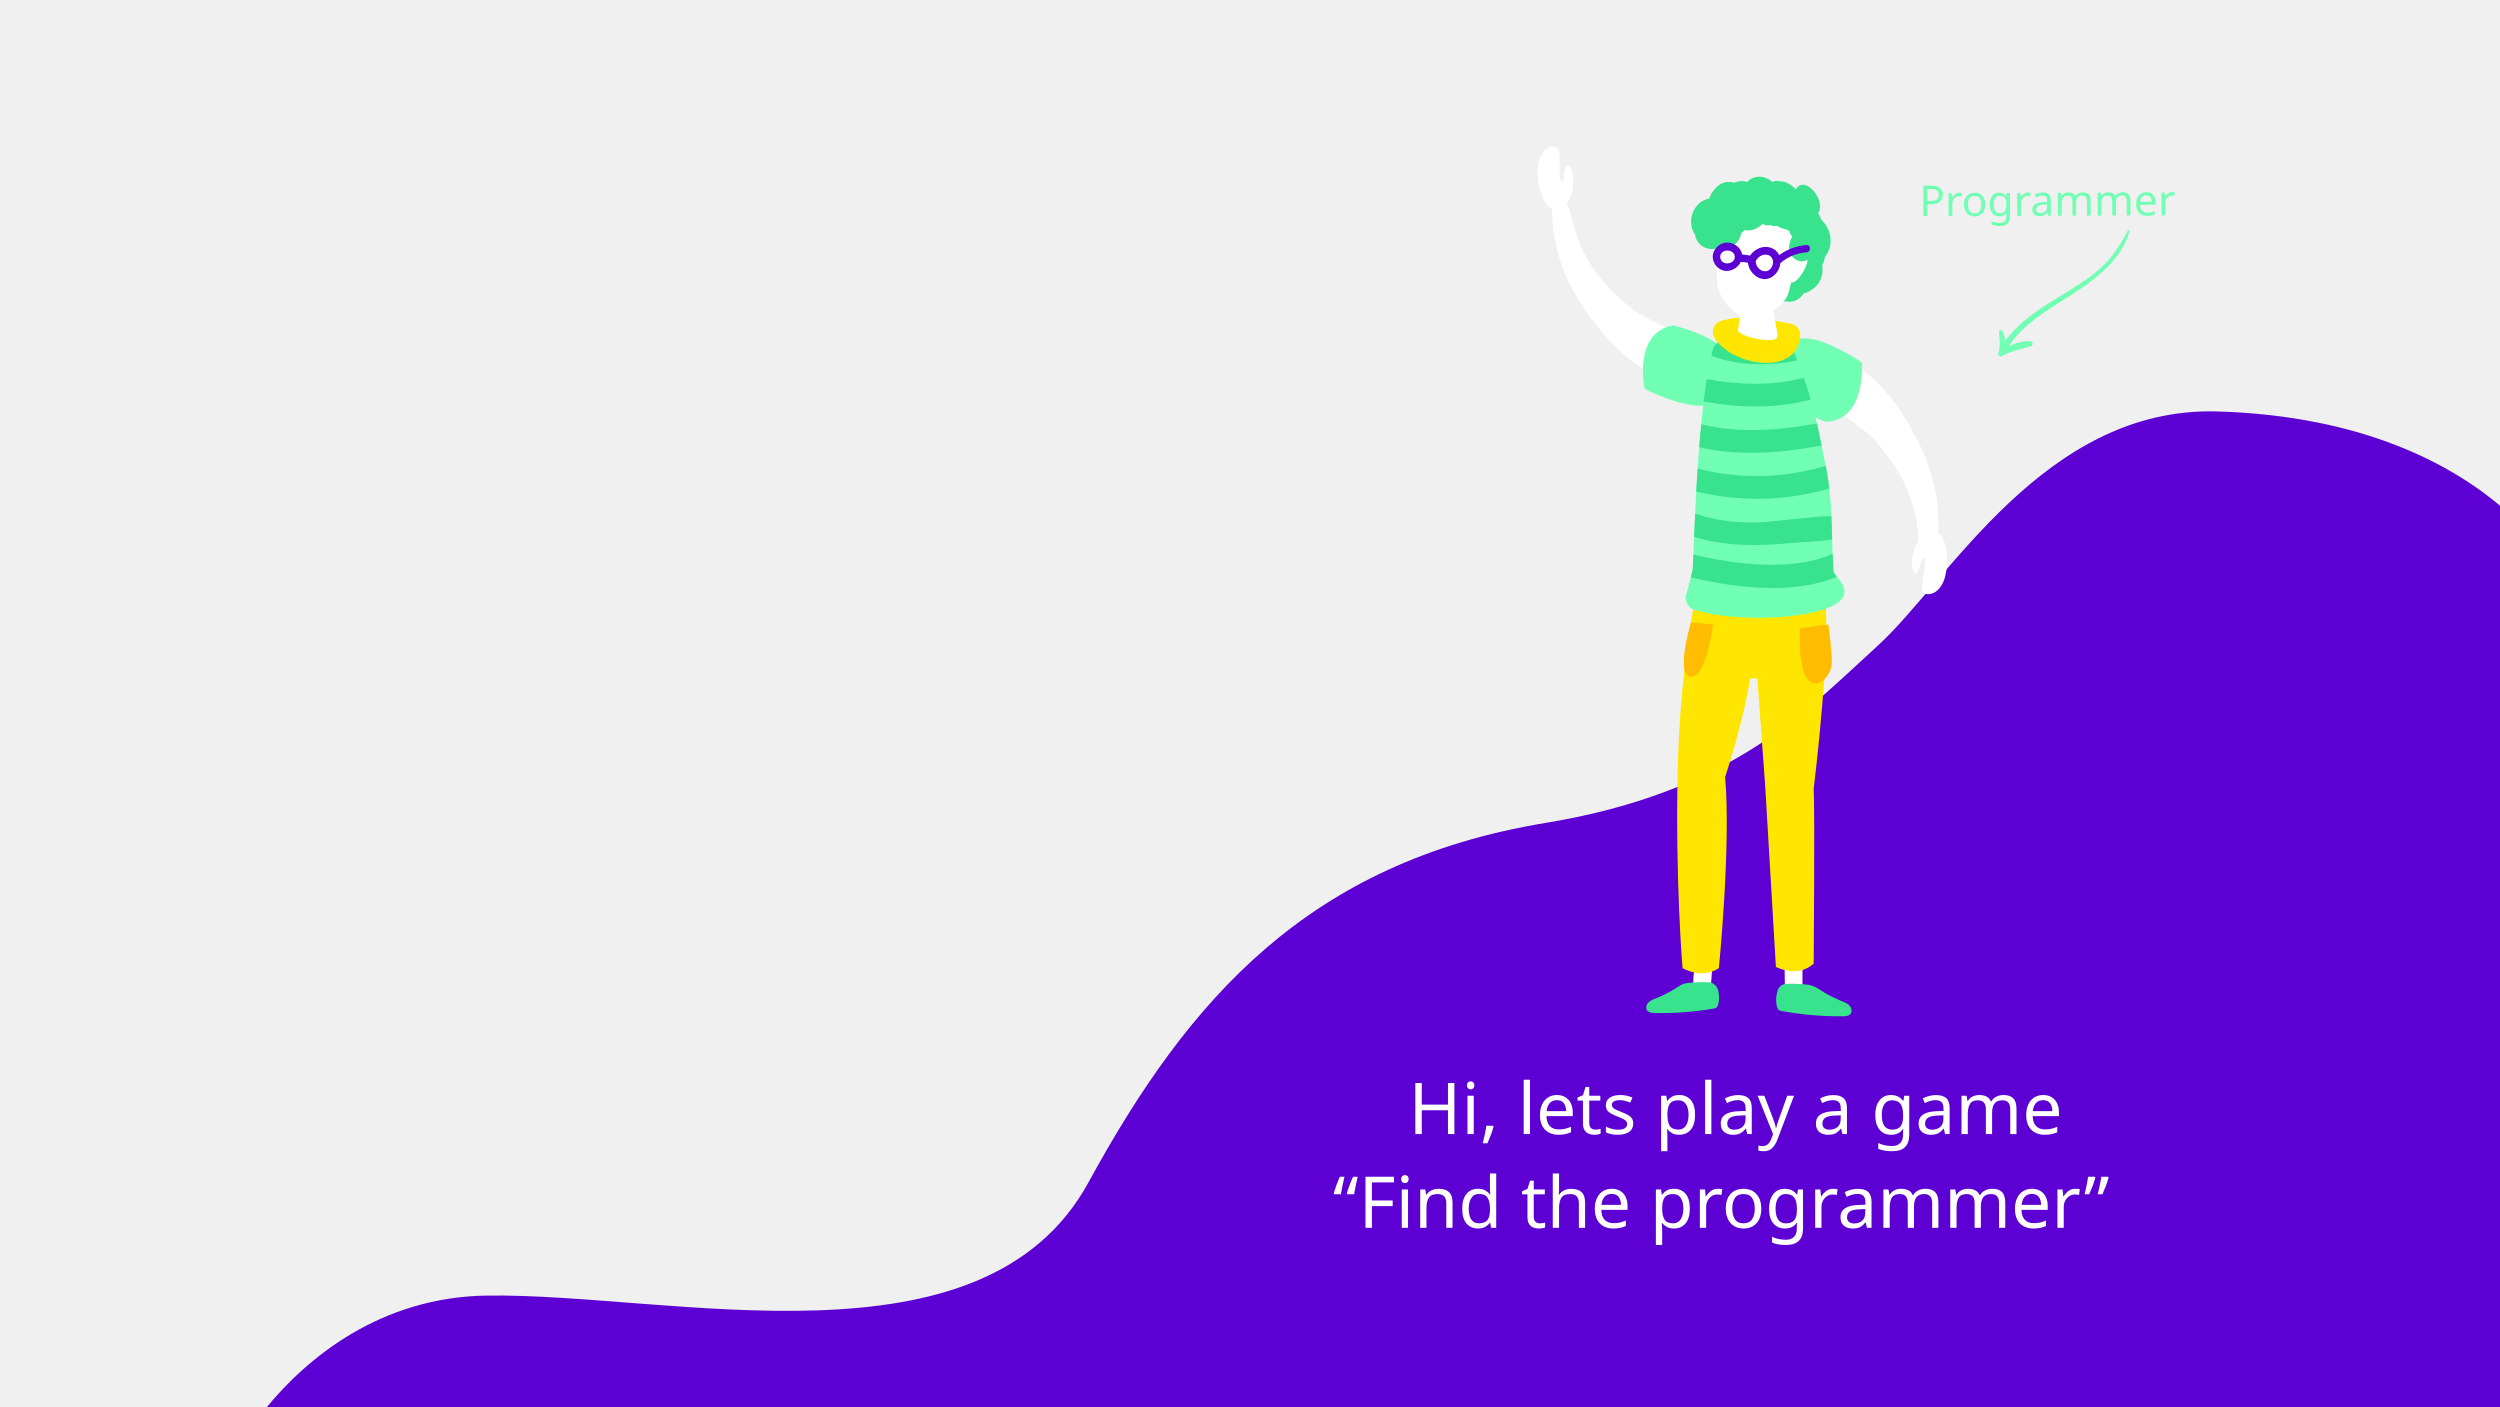
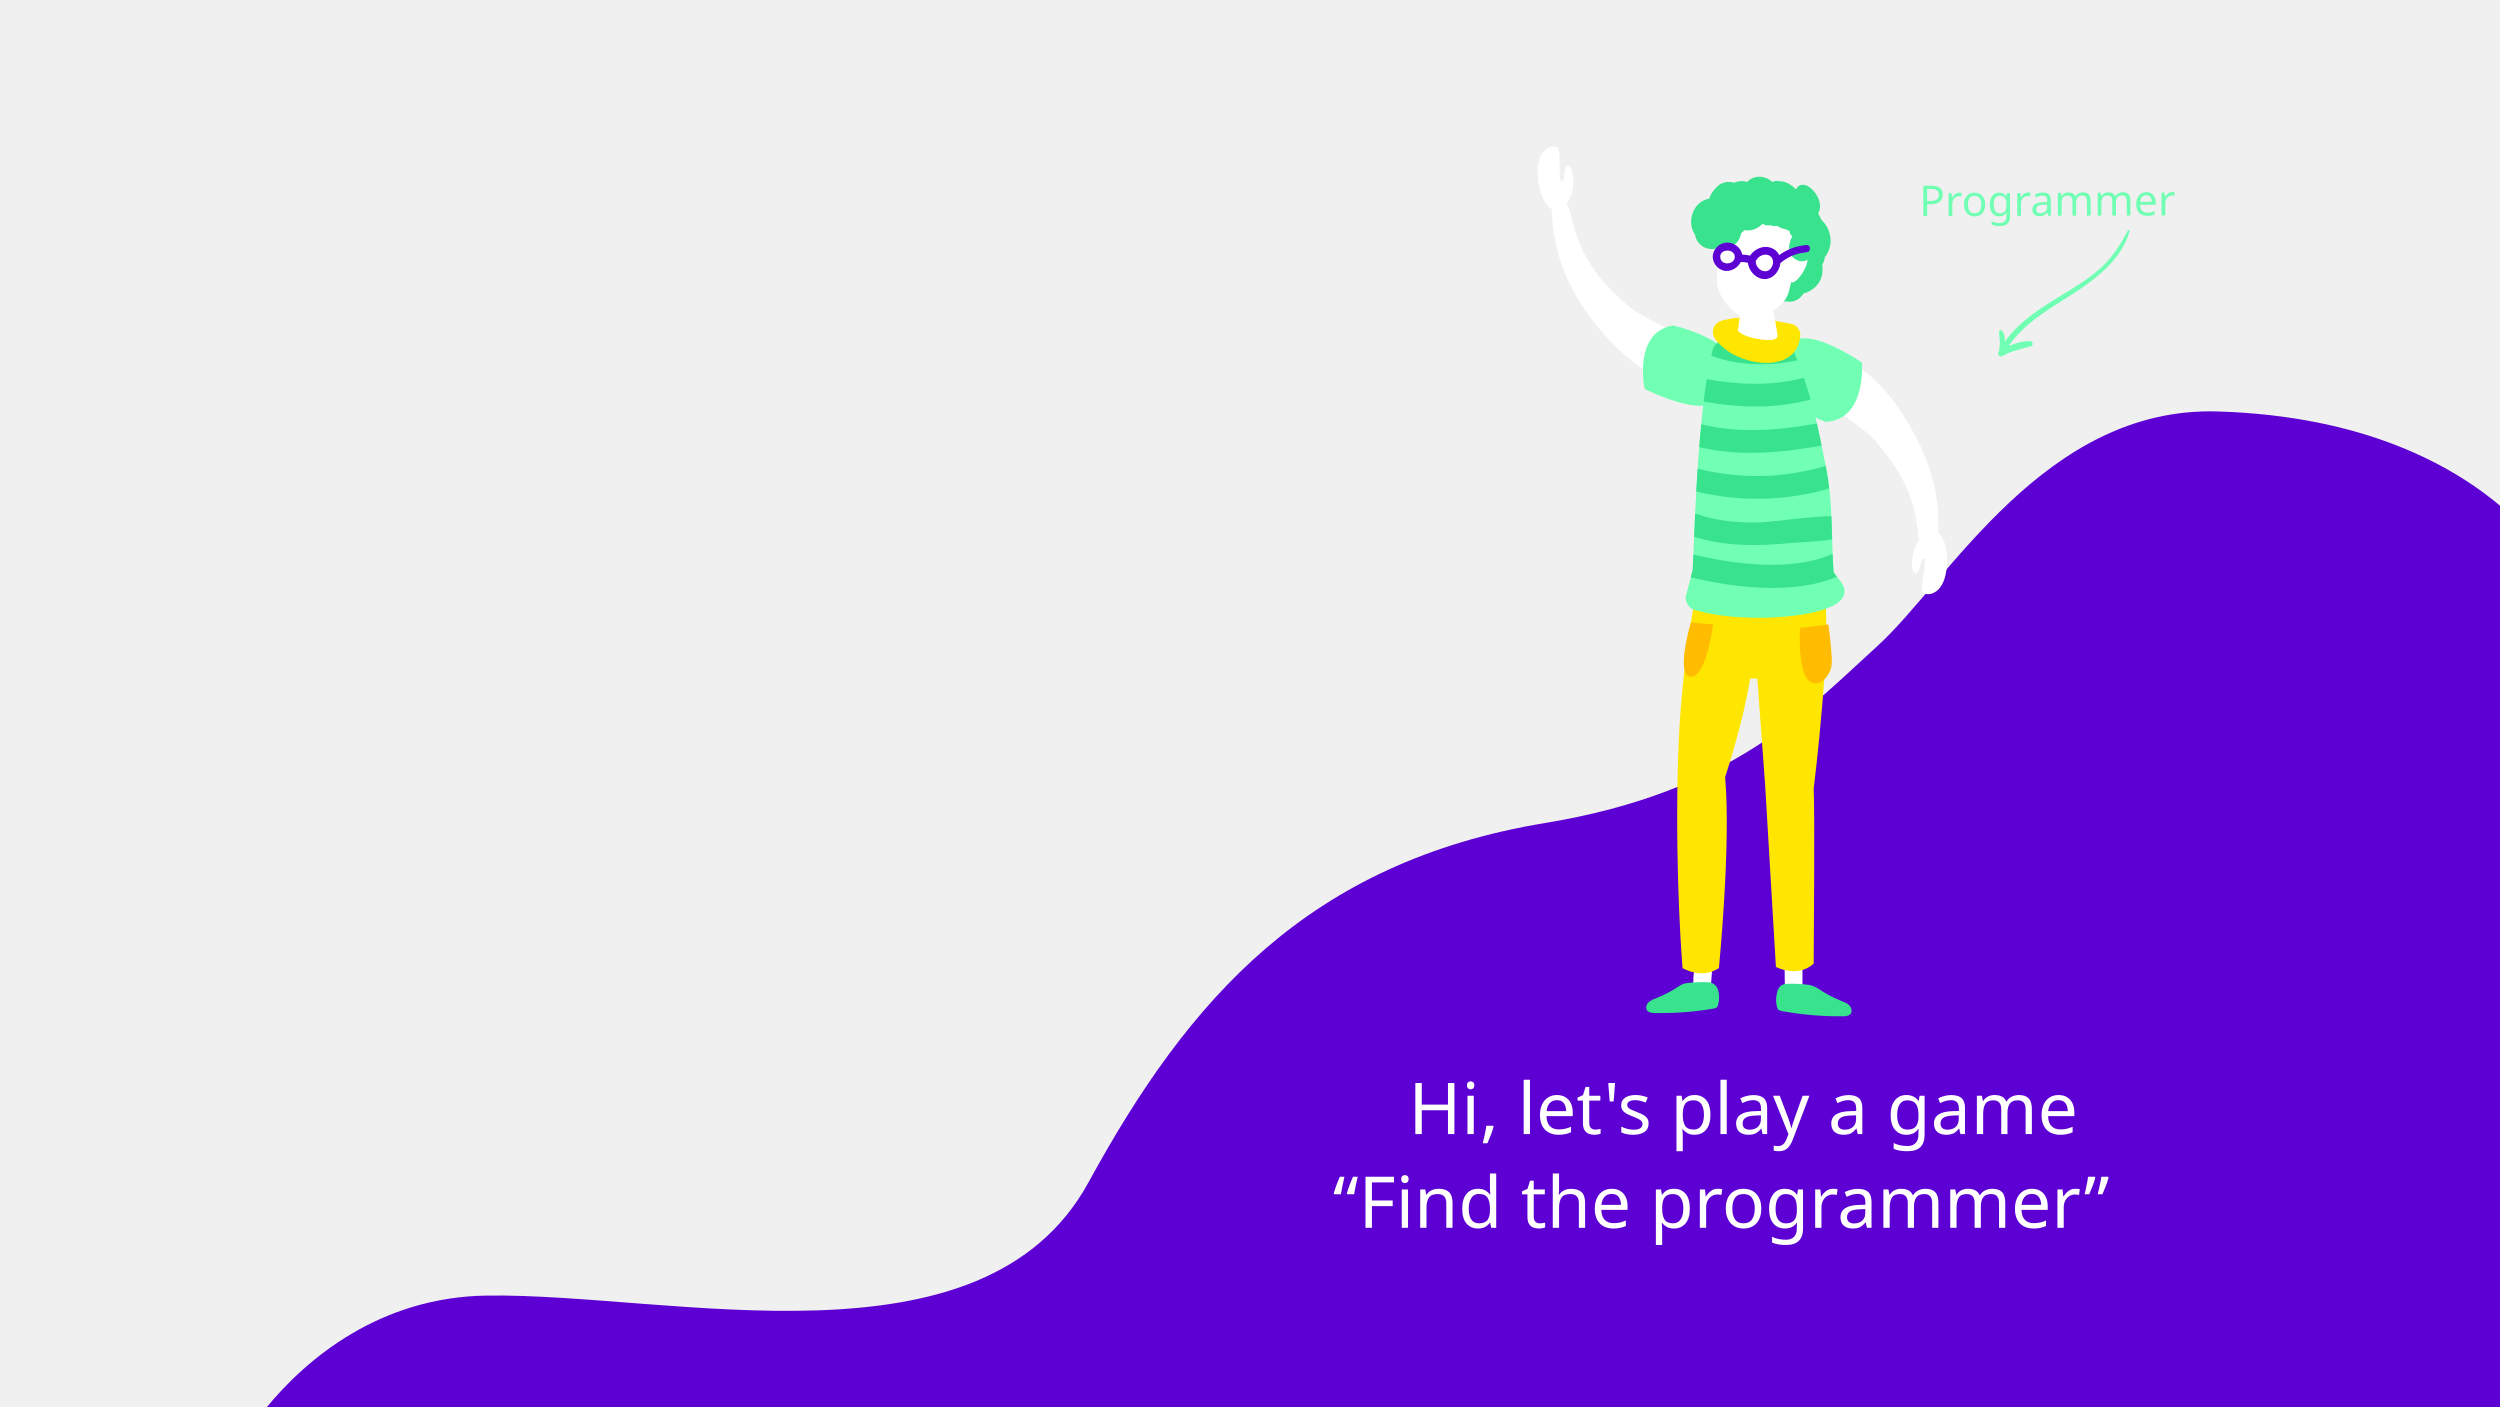
<svg xmlns="http://www.w3.org/2000/svg" version="1.1" id="Layer_1" x="0px" y="0px" viewBox="0 0 1920 1080" style="enable-background:new 0 0 1920 1080;" xml:space="preserve">
  <style type="text/css">
	.st0{fill:#FFFFFF;}
	.st1{fill:#5C00D3;}
	.st2{fill:#FFE600;}
	.st3{fill:#39E28D;}
	.st4{fill:#71FFB4;}
	.st5{fill:#FFBC00;}
	.st6{font-family:'GorditaBold';}
	.st7{font-size:54.915px;}
	.st8{font-family:'GorditaMedium';}
	.st9{font-size:32.698px;}
	.st10{fill:#282828;stroke:#FFFFFF;stroke-miterlimit:10;}
	.st11{fill:none;}
	.st12{font-family:'GorditaRegular';}
	.st13{font-size:18px;}
	.st14{font-size:24px;}
	.st15{fill:#47B877;}
	.st16{fill:#FFE800;}
	.st17{fill:#7C00FF;}
</style>
  <path class="st1" d="M1923,390.9c-38.6-33.4-107.1-71.5-220-74.9c-132.8-3.9-207.1,131.1-261,180c-53.9,48.9-110.8,112.2-255,136  c-182,30-274,135-351,276c-81,148.3-320,85-462,87c-81.5,1.1-138,47.5-170.2,87H1923V390.9z" />
  <g id="Programmer">
    <g>
      <path class="st2" d="M1326.4,263.3c13.7-4.7,30.7-0.5,44.5,2.1c10.9,2.1,15.6-14.7,4.6-16.7c-16.9-3.2-36.9-7.8-53.7-2.1    C1311.2,250.2,1315.8,267,1326.4,263.3L1326.4,263.3z" />
    </g>
    <path class="st0" d="M1300.9,766.1c3.4,0,6.9,0.1,10.3,0.1c0.6,0,1.2,0,1.7-0.7c0.4-0.6,0.5-1.7,0.6-2.6c0.5-6,1-12.1,1.4-18.1   c-0.1,0.8-11.5-2.6-12.9-0.7C1299.4,747.6,1300.9,761.1,1300.9,766.1z" />
    <path class="st0" d="M1370.8,764.6c3.3,0.1,6.5,0.1,9.8,0.1c1,0,2.2-0.2,2.9-1.7c0.8-1.6,0.8-4.1,0.8-6.3c0-6.1,0-12.1,0-18.2   c0-0.7,0-1.4-0.2-1.9c-0.3-0.8-0.8-1-1.2-1.1c-2.6-0.6-10.4-2.4-12.1,2.6C1370.1,739.9,1371.2,764.6,1370.8,764.6z" />
    <path id="XMLID_3_" class="st3" d="M1371.9,755.6c5.6-0.2,11.2,0,16.8,0.7c2.9,0.4,5.6,1.6,8,3.2c5.5,3.7,11.4,6.8,17.6,9.3   c2.2,0.9,4.5,1.7,6.1,3.5c1.6,1.7,2.3,4.6,0.8,6.4c-1.3,1.6-3.6,1.8-5.7,1.8c-15.8,0.2-31.6-1.2-47.1-4c-0.9-0.2-1.9-0.4-2.6-1   c-0.5-0.5-0.8-1.3-1-2c-1.2-4.3-0.9-8.9,0.6-13.1C1366.2,757.6,1368.9,755.7,1371.9,755.6z" />
    <path id="XMLID_2_" class="st3" d="M1312.4,754.4c-5.6-0.3-11.3,0-16.9,0.6c-2.1,0.3-4.1,1.1-5.9,2.3c-5.6,3.8-11.6,6.9-17.8,9.4   c-2.1,0.8-4.3,1.6-5.9,3.3c-1.6,1.6-2.2,4.4-0.8,6.2c1.3,1.5,3.5,1.7,5.5,1.8c15.2,0.3,30.4-0.8,45.4-3.4c0.9-0.2,1.9-0.3,2.5-1   c0.5-0.5,0.8-1.2,1-1.9c1.1-3.8,1-7.8-0.1-11.6C1318.4,757,1315.7,754.6,1312.4,754.4z" />
    <path class="st2" d="M1304.7,446.1c0,0-14.2,58.4-16.2,144.6s3.7,152.8,3.7,152.8s14.5,8.9,27.9,0c0,0,9.4-94.2,4.8-146.7   c0,0,13.9-41.9,19.2-75.7h22.8v-71L1304.7,446.1z" />
    <path class="st2" d="M1344.3,448.6l11.3,154l8.3,140c0,0,16.4,8.8,29-2.5c0,0,1-119,0-134.2c0,0,15-120.7,7.7-153.8L1344.3,448.6z" />
    <path id="XMLID_1_" class="st4" d="M1408.2,439.1c-1.9-26.2-0.4-53.3-5.6-79.1c-6.4-31.8-10.4-55.3-24.8-89.6   c-3.7-8.7-14.6-11.3-25.9-10.8c-4.5-0.2-6.4,0.4-6.8,0.4c-7.3-0.4-4.8,0.9-10.7-1c-6.6-2.1-17.6,3.6-19,9.2   c-11,45.2-13.2,118.5-15.4,169.3c0,0.1,0,0.1,0,0.2c-0.6,2.6-5.4,20.4-5.4,20.7c-0.2,3.1,1.6,8.3,6.3,9.8   c36.1,11.6,109.5,6.7,115.1-10.9C1418.7,449.2,1410.7,444.4,1408.2,439.1z" />
    <path class="st0" d="M1483.7,407.9c5.7-1.6,13.7,8.8,11.2,29.4s-15.8,20.7-18.3,17.5s4-24.7,1.1-25.9s-2.9,12.6-7.1,11.1   C1466.4,438.5,1467,412.5,1483.7,407.9z" />
    <path class="st0" d="M1385,276.4c2.6-19.9,47.1-3.5,76.2,41.7s30,78.8,25.5,109.6c0,0-12,9.8-13.3-13.5   c-1.8-33.7-15.6-55.1-33.2-75.7C1426.6,322.4,1381.5,303.7,1385,276.4z" />
    <path class="st0" d="M1196.8,161c-5.3,2.4-14.9-6.5-15.8-27.3c-0.9-20.8,12.3-23,15.3-20.2c3,2.8,0,25.1,3,25.8   c3,0.7,0.9-12.9,5.3-12.1S1212.6,153.8,1196.8,161z" />
    <path class="st0" d="M1316,288.4c0.6,20-45.9,11-81.8-29c-35.9-40-42.2-73-42.6-104.2c0,0,10.3-11.6,15.2,11.2   c7.1,33,24.2,51.9,44.8,69.5C1267.7,249.7,1315.2,261,1316,288.4z" />
    <path class="st4" d="M1335.6,281.4c6.5,14.1-10.2,28.3-27,30.1c-16.8,1.8-45.5-12.8-45.5-12.8s-9.3-43.2,21.7-48.8   C1284.7,249.9,1325,258.4,1335.6,281.4z" />
    <path class="st4" d="M1355.8,286.1c-4.6-14.8,13.8-26.7,30.7-26.3c16.9,0.4,43.5,18.6,43.5,18.6s3.6,44-27.8,45.6   C1402.2,324,1363.2,310.3,1355.8,286.1z" />
    <path class="st5" d="M1404.2,479.6l-21.9,2.7c0,0-1.7,31.5,6.3,39.8c8,8.3,17.9-3.6,18.2-12.6S1404.2,479.6,1404.2,479.6z" />
    <path class="st5" d="M1298.6,478l17.1,1.6c0,0-5.2,40.8-17.2,40.1C1286.4,519,1298.6,478,1298.6,478z" />
    <g>
      <path class="st3" d="M1390.6,306.8c-1.5-5.3-3.3-10.9-5.3-16.6c-24.5,6.3-49.5,5.5-74.5,1c-0.9,5.5-1.7,11.2-2.4,17.2    C1336,313.3,1363.7,314.1,1390.6,306.8z" />
      <path class="st3" d="M1399,342.2c-1.2-5.8-2.4-11.4-3.6-17c-28.8,5.3-60.6,7.9-88.8,0.6c-0.6,5.8-1.1,11.7-1.6,17.6    C1335,350.7,1368.4,347.9,1399,342.2z" />
      <path class="st3" d="M1315.4,268.3c-0.4,1.6-0.7,3.3-1.1,4.9c19.8,7.7,45,8.3,66,3.5c-0.8-2.1-1.6-4.1-2.5-6.3    c-3.7-8.7-14.6-11.3-25.9-10.8c-4.5-0.2-6.4,0.4-6.8,0.4c-7.3-0.4-4.8,0.9-10.7-1C1327.8,257,1316.8,262.8,1315.4,268.3z" />
      <path class="st3" d="M1375.8,417c6.6-0.7,19.7-0.7,31.3-2.8c-0.2-5.9-0.4-11.8-0.6-17.8c-13.4-0.1-48.1,4.7-54.5,4.8    c-17.6,0.4-34.2-1-50.1-6.8c-0.3,6.1-0.6,12.1-0.8,17.9C1324.9,419.7,1350.3,419.6,1375.8,417z" />
      <path class="st3" d="M1410.8,443c-1.1-1.3-2-2.6-2.7-3.9c-0.3-4.6-0.5-9.2-0.7-13.8c-29.6,13.7-74.4,8.4-106.9,0.6    c-0.2,4-0.3,7.9-0.5,11.7c0,0.1,0,0.1,0,0.2c-0.2,0.8-0.8,2.9-1.5,5.6C1333.6,451.8,1378,456.7,1410.8,443z" />
      <path class="st3" d="M1402.1,357.8c-32.6,9.6-65.6,10.4-98.3,2.1c-0.4,5.9-0.7,11.8-1.1,17.6c33.9,8.1,68.5,7.4,102.1-2.3    c-0.6-5.1-1.3-10.2-2.3-15.2C1402.4,359.3,1402.3,358.5,1402.1,357.8z" />
    </g>
    <g>
      <path class="st0" d="M1336.8,238.5l-3.6,26.9c0,0,16.1,8.8,33.8,2l-5.6-31.7L1336.8,238.5z" />
      <path class="st3" d="M1393.1,165c-2.9-1.4-5.7-1.1-8,0.1c-2.5-2.2-6-3.8-11-4.3c-6-0.6-11.2,1.6-15.4,5.4    c-7.2,3.3-11.1,11.2-10.5,18.8c-0.2,0.9-0.4,1.8-0.6,2.7c-7.9,5-12.3,14.8-10.7,24.4c1.5,8.8,7.5,13.7,14.4,14.6    c0,0,0.1,0.1,0.1,0.1c5.2,4.4,13.1,5.9,20.3,4.6c4.8,1.3,10.6-1.1,13.4-6c5.5-1.4,10.6-5.3,12.9-10.3c1.7-3.5,2.1-7.9,1.5-11.9    c1.1-1.6,1.8-3.5,1.9-5.6C1410.1,186.6,1405.6,171,1393.1,165z" />
      <path class="st0" d="M1374.8,201.6c0,0,1.6-10.5,10.3-7.6c8.7,2.9-2.9,21.8-8.2,22.9S1374.8,201.6,1374.8,201.6z" />
      <path class="st0" d="M1322.5,179.9c0,0-5.3,28.8-3.5,39.2s11.9,22.3,20.3,24.1s30.5-4,34.5-19c4-15,7.5-41.6,7.5-41.6    s3.2-19-27.8-21.2C1324.3,159.3,1322.5,179.9,1322.5,179.9z" />
      <path class="st3" d="M1396.3,163.8c4.2-6.3-1-17.2-8.4-21.1c-2.2-1.2-5.7-1.2-7.4,1c-0.5,0.6-0.9,1.1-1.3,1.7    c-0.7-0.7-1.3-1.4-2.2-2.1c-4.1-3.2-7.7-4.3-10.7-4.1c-1.1-0.4-2.2-0.4-3.4-0.1c-0.6,0.2-1.2,0.5-1.8,0.7    c-5.2-5.2-14.2-5.6-19.2-0.1c-1.4-0.4-2.9-0.6-4.3-0.6c-2.1,0-4,0.5-5.9,1.2c-4.3-1.2-9-0.6-12.8,2.9c-3.3,3.1-5.3,6.3-6.2,9.4    c-11.9,1.7-18,17.3-10.9,27.7c1.4,8.2,9.3,12.5,16.4,10.5c7.1,2,17.2-1.6,19-11.6c0.9-0.8,1.8-1.6,2.5-2.5c0.1,0,0.1,0,0.2,0.1    c5.5,0.9,10.3-1.4,13.9-5c1.6,1.3,3.9,1.7,5.8,1.1c1.7,0.8,3.7,0.9,5.6,0.6c0.3,0.2,0.5,0.5,0.8,0.7c1.7,0.9,3.7,1.6,5.8,2    c0.7,0.5,1.6,0.9,2.5,1.1c0.2,1.7,0.9,3.3,2.2,4.2c-3.1,5.9-4.2,12.8,1.9,17.3c5.5,4,12,1.2,14.4-4.2c0.1-0.1,0.1-0.2,0.2-0.3    C1404.4,189.5,1402.7,174.6,1396.3,163.8z" />
      <path class="st1" d="M1387.3,188.2c-7.8,0.6-14.7,3.3-20.9,7.7c-1.2-2.6-3.4-4.6-6.6-5.7c-6.1-1.9-12.3,1.1-15.8,6.1    c-2-0.5-4-0.7-6-0.8c-0.9-5.4-6.5-9.5-12-9.2c-5.8,0.3-10.9,5.5-10.6,11.4c0.3,5.6,5.3,10.6,10.9,10.4c4.5-0.2,8.6-2.9,10.6-6.9    c1.9,0,3.7,0.2,5.5,0.6c0.5,5.6,5.1,11.1,10.6,12.3c6.3,1.4,11.8-3.2,13.7-9.1c0.3-1,0.5-1.9,0.6-2.9c5.7-4.9,12.3-7.7,19.9-8.3    C1391,193.7,1391,187.9,1387.3,188.2z M1321.2,198c-1.1-7.3,11.6-7.5,11.1-0.2C1331.6,203.4,1322.1,204.1,1321.2,198z     M1361.3,203.7c-3,8.4-13,4.2-12.9-3.3c1.5-2.6,3.8-4.5,6.9-4.8C1359.9,195.1,1362.9,199.2,1361.3,203.7z" />
    </g>
    <g>
      <path class="st2" d="M1316.7,259c11.4,21,63.1,31.5,65.9-1c1-11.1-16.4-11.1-17.4,0c-0.5,5.4-14.7,2.4-17.4,1.9    c-6.5-1.4-12.8-3.5-16.2-9.7C1326.3,240.4,1311.3,249.2,1316.7,259L1316.7,259z" />
    </g>
  </g>
  <g>
    <text transform="matrix(1 0 0 1 1081.658 870.9561)">
-       <tspan x="0" y="0" class="st0 st6 st7">Hi, lets play a game</tspan>
+       <tspan x="0" y="0" class="st0 st6 st7">Hi, let's play a game</tspan>
      <tspan x="-58" y="72" class="st0 st6 st7">“Find the programmer”</tspan>
    </text>
  </g>
  <text transform="matrix(1 -2.970000e-03 2.970000e-03 1 1473.982 165.9804)" class="st4 st8 st9">Programmer</text>
  <path class="st4" d="M1634.2,177c-5.7,10.9-11.9,20.8-21.2,29.1c-9.1,8.1-19.6,14.5-30,20.8c-15.9,9.6-32.3,20.1-43.2,35.3  c0-3.2-0.7-6.4-2.2-8.3c-0.6-0.7-2.1-0.4-2.2,0.6c-0.4,2.8,0.6,5.5,0.5,8.4c0,2.2-0.5,4.3-0.5,6.4c-0.2,0.4-0.4,0.8-0.6,1.1  c-1,1.9,1.1,4.2,3.1,3c7.1-4.1,14.1-5.2,21.7-7.4c2.3-0.6,1.7-3.9-0.5-4c-5.4-0.3-11.1,1.4-16.4,3.8c11.8-17.6,31.1-28.4,48.6-39.7  c18.3-11.8,38.1-26.6,44.2-48.6C1635.7,176.8,1634.6,176.3,1634.2,177z" />
</svg>
